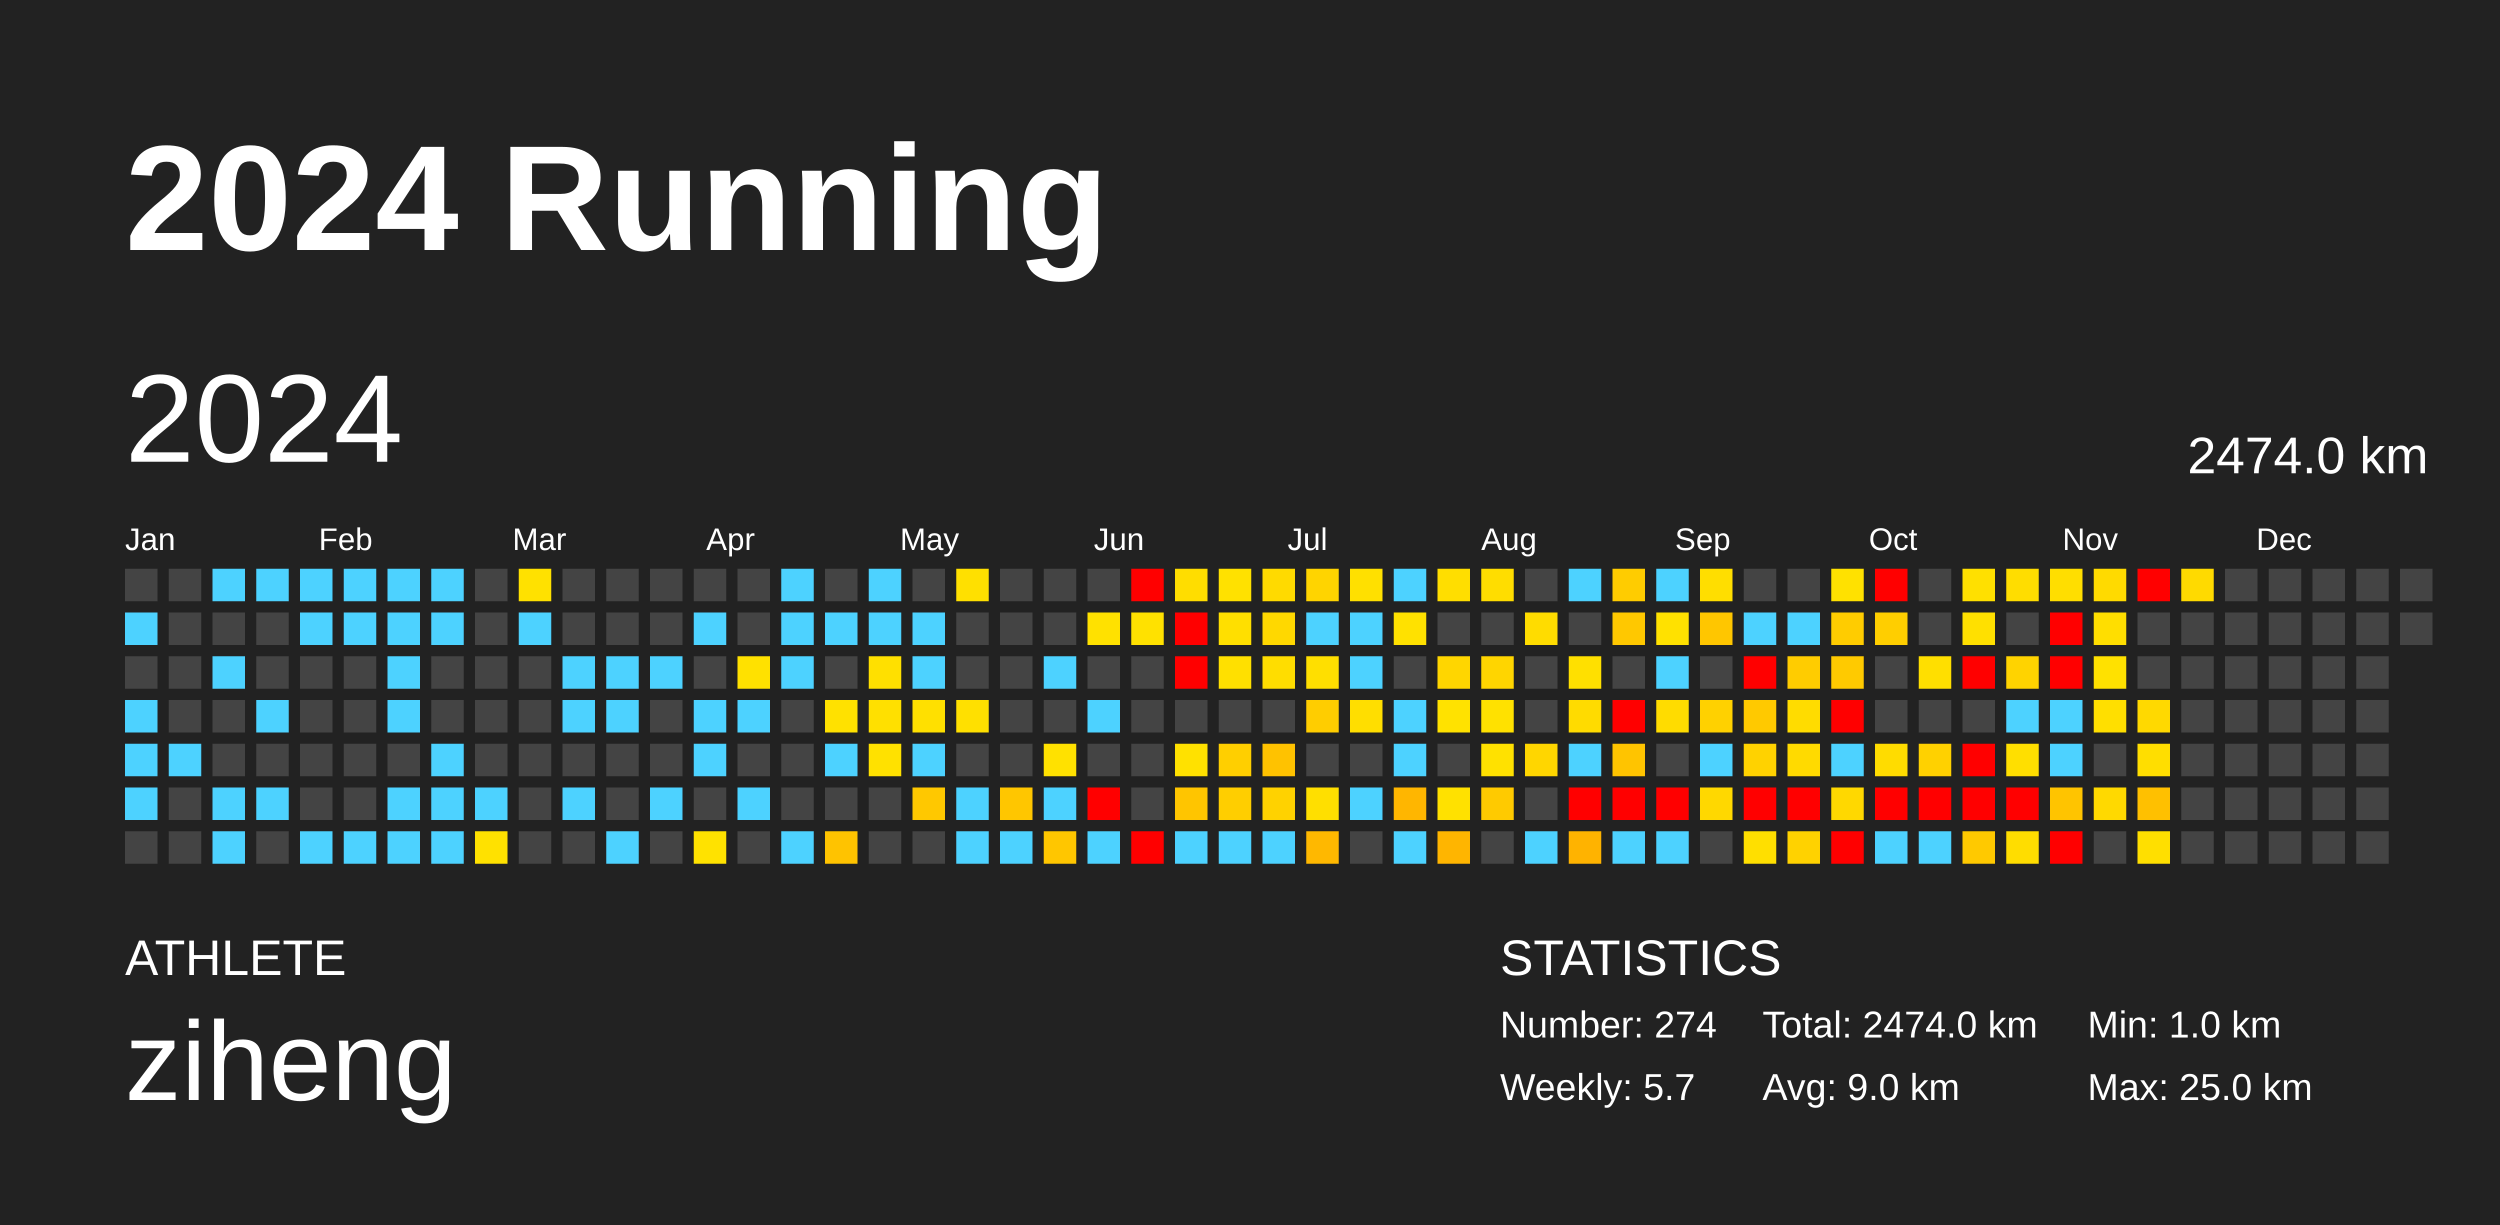
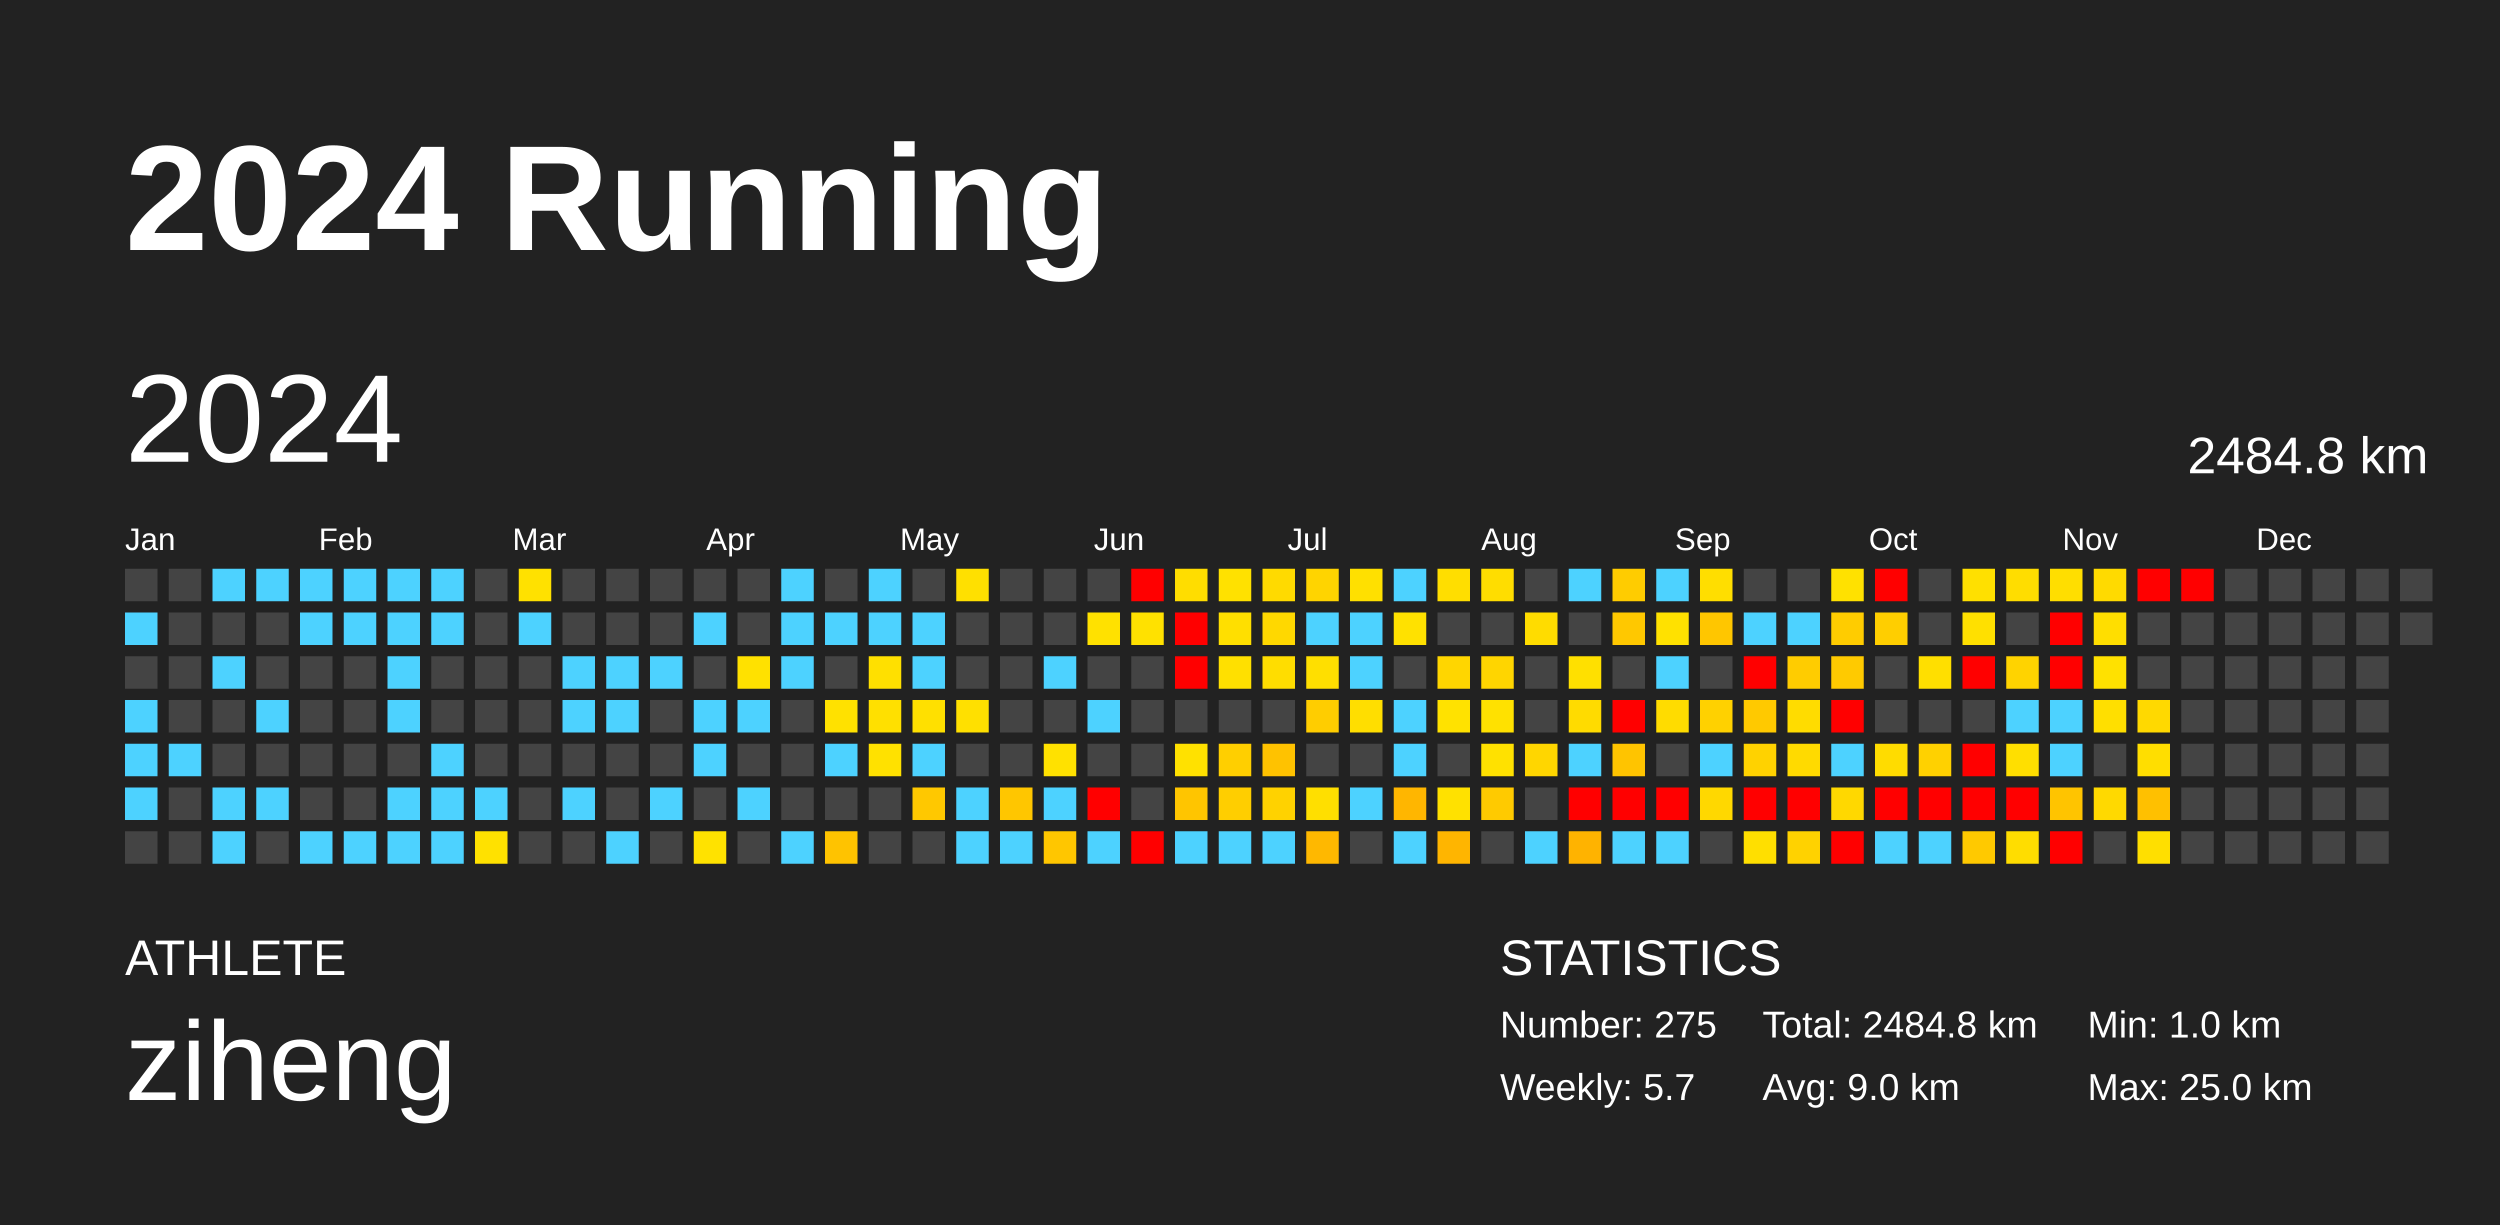
<svg xmlns="http://www.w3.org/2000/svg" baseProfile="full" height="98mm" version="1.1" viewBox="0,0,200,98" width="200mm">
  <defs />
  <rect fill="#222222" height="98" width="200" x="0" y="0" />
  <text fill="#FFFFFF" style="font-size:12px; font-family:Arial; font-weight:bold;" x="10" y="20">2024 Running</text>
  <text fill="#FFFFFF" style="font-size:4px; font-family:Arial" x="10" y="78">ATHLETE</text>
  <text fill="#FFFFFF" style="font-size:9px; font-family:Arial" x="10" y="88">ziheng</text>
  <text fill="#FFFFFF" style="font-size:4px; font-family:Arial" x="120" y="78">STATISTICS</text>
-   <text fill="#FFFFFF" style="font-size:3px; font-family:Arial" x="120" y="83">Number: 274</text>
+   <text fill="#FFFFFF" style="font-size:3px; font-family:Arial" x="120" y="83">Number: 275</text>
  <text fill="#FFFFFF" style="font-size:3px; font-family:Arial" x="120" y="88">Weekly: 5.7</text>
-   <text fill="#FFFFFF" style="font-size:3px; font-family:Arial" x="141" y="83">Total: 2474.0 km</text>
+   <text fill="#FFFFFF" style="font-size:3px; font-family:Arial" x="141" y="83">Total: 2484.8 km</text>
  <text fill="#FFFFFF" style="font-size:3px; font-family:Arial" x="141" y="88">Avg: 9.0 km</text>
  <text fill="#FFFFFF" style="font-size:3px; font-family:Arial" x="167" y="83">Min: 1.0 km</text>
  <text fill="#FFFFFF" style="font-size:3px; font-family:Arial" x="167" y="88">Max: 25.0 km</text>
  <text dominant-baseline="hanging" fill="#FFFFFF" style="font-size:10.0px; font-family:Arial;" x="10" y="30">2024</text>
-   <text dominant-baseline="hanging" fill="#FFFFFF" style="font-size:4.125px; font-family:Arial;" x="175" y="35">2474.0 km</text>
+   <text dominant-baseline="hanging" fill="#FFFFFF" style="font-size:4.125px; font-family:Arial;" x="175" y="35">2484.8 km</text>
  <text fill="#FFFFFF" style="font-size:2.5px; font-family:Arial" x="10.0" y="44">Jan</text>
  <text fill="#FFFFFF" style="font-size:2.5px; font-family:Arial" x="25.5" y="44">Feb</text>
  <text fill="#FFFFFF" style="font-size:2.5px; font-family:Arial" x="41.0" y="44">Mar</text>
  <text fill="#FFFFFF" style="font-size:2.5px; font-family:Arial" x="56.5" y="44">Apr</text>
  <text fill="#FFFFFF" style="font-size:2.5px; font-family:Arial" x="72.0" y="44">May</text>
  <text fill="#FFFFFF" style="font-size:2.5px; font-family:Arial" x="87.5" y="44">Jun</text>
  <text fill="#FFFFFF" style="font-size:2.5px; font-family:Arial" x="103.0" y="44">Jul</text>
  <text fill="#FFFFFF" style="font-size:2.5px; font-family:Arial" x="118.5" y="44">Aug</text>
  <text fill="#FFFFFF" style="font-size:2.5px; font-family:Arial" x="134.0" y="44">Sep</text>
  <text fill="#FFFFFF" style="font-size:2.5px; font-family:Arial" x="149.5" y="44">Oct</text>
  <text fill="#FFFFFF" style="font-size:2.5px; font-family:Arial" x="165.0" y="44">Nov</text>
  <text fill="#FFFFFF" style="font-size:2.5px; font-family:Arial" x="180.5" y="44">Dec</text>
  <rect fill="#444444" height="2.6" width="2.6" x="10.0" y="45.5" />
  <rect fill="#4dd2ff" height="2.6" width="2.6" x="10.0" y="49.0" />
  <rect fill="#444444" height="2.6" width="2.6" x="10.0" y="52.5" />
  <rect fill="#4dd2ff" height="2.6" width="2.6" x="10.0" y="56.0" />
  <rect fill="#4dd2ff" height="2.6" width="2.6" x="10.0" y="59.5" />
  <rect fill="#4dd2ff" height="2.6" width="2.6" x="10.0" y="63.0" />
  <rect fill="#444444" height="2.6" width="2.6" x="10.0" y="66.5" />
  <rect fill="#444444" height="2.6" width="2.6" x="13.5" y="45.5" />
  <rect fill="#444444" height="2.6" width="2.6" x="13.5" y="49.0" />
  <rect fill="#444444" height="2.6" width="2.6" x="13.5" y="52.5" />
  <rect fill="#444444" height="2.6" width="2.6" x="13.5" y="56.0" />
  <rect fill="#4dd2ff" height="2.6" width="2.6" x="13.5" y="59.5" />
  <rect fill="#444444" height="2.6" width="2.6" x="13.5" y="63.0" />
  <rect fill="#444444" height="2.6" width="2.6" x="13.5" y="66.5" />
  <rect fill="#4dd2ff" height="2.6" width="2.6" x="17.0" y="45.5" />
  <rect fill="#444444" height="2.6" width="2.6" x="17.0" y="49.0" />
  <rect fill="#4dd2ff" height="2.6" width="2.6" x="17.0" y="52.5" />
  <rect fill="#444444" height="2.6" width="2.6" x="17.0" y="56.0" />
  <rect fill="#444444" height="2.6" width="2.6" x="17.0" y="59.5" />
  <rect fill="#4dd2ff" height="2.6" width="2.6" x="17.0" y="63.0" />
  <rect fill="#4dd2ff" height="2.6" width="2.6" x="17.0" y="66.5" />
  <rect fill="#4dd2ff" height="2.6" width="2.6" x="20.5" y="45.5" />
  <rect fill="#444444" height="2.6" width="2.6" x="20.5" y="49.0" />
  <rect fill="#444444" height="2.6" width="2.6" x="20.5" y="52.5" />
  <rect fill="#4dd2ff" height="2.6" width="2.6" x="20.5" y="56.0" />
  <rect fill="#444444" height="2.6" width="2.6" x="20.5" y="59.5" />
  <rect fill="#4dd2ff" height="2.6" width="2.6" x="20.5" y="63.0" />
  <rect fill="#444444" height="2.6" width="2.6" x="20.5" y="66.5" />
  <rect fill="#4dd2ff" height="2.6" width="2.6" x="24.0" y="45.5" />
  <rect fill="#4dd2ff" height="2.6" width="2.6" x="24.0" y="49.0" />
  <rect fill="#444444" height="2.6" width="2.6" x="24.0" y="52.5" />
  <rect fill="#444444" height="2.6" width="2.6" x="24.0" y="56.0" />
  <rect fill="#444444" height="2.6" width="2.6" x="24.0" y="59.5" />
  <rect fill="#444444" height="2.6" width="2.6" x="24.0" y="63.0" />
  <rect fill="#4dd2ff" height="2.6" width="2.6" x="24.0" y="66.5" />
  <rect fill="#4dd2ff" height="2.6" width="2.6" x="27.5" y="45.5" />
  <rect fill="#4dd2ff" height="2.6" width="2.6" x="27.5" y="49.0" />
  <rect fill="#444444" height="2.6" width="2.6" x="27.5" y="52.5" />
  <rect fill="#444444" height="2.6" width="2.6" x="27.5" y="56.0" />
  <rect fill="#444444" height="2.6" width="2.6" x="27.5" y="59.5" />
  <rect fill="#444444" height="2.6" width="2.6" x="27.5" y="63.0" />
  <rect fill="#4dd2ff" height="2.6" width="2.6" x="27.5" y="66.5" />
  <rect fill="#4dd2ff" height="2.6" width="2.6" x="31.0" y="45.5" />
  <rect fill="#4dd2ff" height="2.6" width="2.6" x="31.0" y="49.0" />
  <rect fill="#4dd2ff" height="2.6" width="2.6" x="31.0" y="52.5" />
  <rect fill="#4dd2ff" height="2.6" width="2.6" x="31.0" y="56.0" />
  <rect fill="#444444" height="2.6" width="2.6" x="31.0" y="59.5" />
  <rect fill="#4dd2ff" height="2.6" width="2.6" x="31.0" y="63.0" />
  <rect fill="#4dd2ff" height="2.6" width="2.6" x="31.0" y="66.5" />
  <rect fill="#4dd2ff" height="2.6" width="2.6" x="34.5" y="45.5" />
  <rect fill="#4dd2ff" height="2.6" width="2.6" x="34.5" y="49.0" />
  <rect fill="#444444" height="2.6" width="2.6" x="34.5" y="52.5" />
  <rect fill="#444444" height="2.6" width="2.6" x="34.5" y="56.0" />
  <rect fill="#4dd2ff" height="2.6" width="2.6" x="34.5" y="59.5" />
  <rect fill="#4dd2ff" height="2.6" width="2.6" x="34.5" y="63.0" />
  <rect fill="#4dd2ff" height="2.6" width="2.6" x="34.5" y="66.5" />
  <rect fill="#444444" height="2.6" width="2.6" x="38.0" y="45.5" />
  <rect fill="#444444" height="2.6" width="2.6" x="38.0" y="49.0" />
  <rect fill="#444444" height="2.6" width="2.6" x="38.0" y="52.5" />
  <rect fill="#444444" height="2.6" width="2.6" x="38.0" y="56.0" />
  <rect fill="#444444" height="2.6" width="2.6" x="38.0" y="59.5" />
  <rect fill="#4dd2ff" height="2.6" width="2.6" x="38.0" y="63.0" />
  <rect fill="#ffe100" height="2.6" width="2.6" x="38.0" y="66.5" />
  <rect fill="#ffe100" height="2.6" width="2.6" x="41.5" y="45.5" />
  <rect fill="#4dd2ff" height="2.6" width="2.6" x="41.5" y="49.0" />
  <rect fill="#444444" height="2.6" width="2.6" x="41.5" y="52.5" />
  <rect fill="#444444" height="2.6" width="2.6" x="41.5" y="56.0" />
  <rect fill="#444444" height="2.6" width="2.6" x="41.5" y="59.5" />
  <rect fill="#444444" height="2.6" width="2.6" x="41.5" y="63.0" />
  <rect fill="#444444" height="2.6" width="2.6" x="41.5" y="66.5" />
  <rect fill="#444444" height="2.6" width="2.6" x="45.0" y="45.5" />
  <rect fill="#444444" height="2.6" width="2.6" x="45.0" y="49.0" />
  <rect fill="#4dd2ff" height="2.6" width="2.6" x="45.0" y="52.5" />
  <rect fill="#4dd2ff" height="2.6" width="2.6" x="45.0" y="56.0" />
  <rect fill="#444444" height="2.6" width="2.6" x="45.0" y="59.5" />
  <rect fill="#4dd2ff" height="2.6" width="2.6" x="45.0" y="63.0" />
  <rect fill="#444444" height="2.6" width="2.6" x="45.0" y="66.5" />
  <rect fill="#444444" height="2.6" width="2.6" x="48.5" y="45.5" />
  <rect fill="#444444" height="2.6" width="2.6" x="48.5" y="49.0" />
  <rect fill="#4dd2ff" height="2.6" width="2.6" x="48.5" y="52.5" />
  <rect fill="#4dd2ff" height="2.6" width="2.6" x="48.5" y="56.0" />
  <rect fill="#444444" height="2.6" width="2.6" x="48.5" y="59.5" />
  <rect fill="#444444" height="2.6" width="2.6" x="48.5" y="63.0" />
  <rect fill="#4dd2ff" height="2.6" width="2.6" x="48.5" y="66.5" />
  <rect fill="#444444" height="2.6" width="2.6" x="52.0" y="45.5" />
  <rect fill="#444444" height="2.6" width="2.6" x="52.0" y="49.0" />
  <rect fill="#4dd2ff" height="2.6" width="2.6" x="52.0" y="52.5" />
  <rect fill="#444444" height="2.6" width="2.6" x="52.0" y="56.0" />
  <rect fill="#444444" height="2.6" width="2.6" x="52.0" y="59.5" />
  <rect fill="#4dd2ff" height="2.6" width="2.6" x="52.0" y="63.0" />
  <rect fill="#444444" height="2.6" width="2.6" x="52.0" y="66.5" />
  <rect fill="#444444" height="2.6" width="2.6" x="55.5" y="45.5" />
  <rect fill="#4dd2ff" height="2.6" width="2.6" x="55.5" y="49.0" />
  <rect fill="#444444" height="2.6" width="2.6" x="55.5" y="52.5" />
  <rect fill="#4dd2ff" height="2.6" width="2.6" x="55.5" y="56.0" />
  <rect fill="#4dd2ff" height="2.6" width="2.6" x="55.5" y="59.5" />
  <rect fill="#444444" height="2.6" width="2.6" x="55.5" y="63.0" />
  <rect fill="#ffe200" height="2.6" width="2.6" x="55.5" y="66.5" />
  <rect fill="#444444" height="2.6" width="2.6" x="59.0" y="45.5" />
  <rect fill="#444444" height="2.6" width="2.6" x="59.0" y="49.0" />
  <rect fill="#ffe100" height="2.6" width="2.6" x="59.0" y="52.5" />
  <rect fill="#4dd2ff" height="2.6" width="2.6" x="59.0" y="56.0" />
  <rect fill="#444444" height="2.6" width="2.6" x="59.0" y="59.5" />
  <rect fill="#4dd2ff" height="2.6" width="2.6" x="59.0" y="63.0" />
  <rect fill="#444444" height="2.6" width="2.6" x="59.0" y="66.5" />
  <rect fill="#4dd2ff" height="2.6" width="2.6" x="62.5" y="45.5" />
  <rect fill="#4dd2ff" height="2.6" width="2.6" x="62.5" y="49.0" />
  <rect fill="#4dd2ff" height="2.6" width="2.6" x="62.5" y="52.5" />
  <rect fill="#444444" height="2.6" width="2.6" x="62.5" y="56.0" />
  <rect fill="#444444" height="2.6" width="2.6" x="62.5" y="59.5" />
  <rect fill="#444444" height="2.6" width="2.6" x="62.5" y="63.0" />
  <rect fill="#4dd2ff" height="2.6" width="2.6" x="62.5" y="66.5" />
  <rect fill="#444444" height="2.6" width="2.6" x="66.0" y="45.5" />
  <rect fill="#4dd2ff" height="2.6" width="2.6" x="66.0" y="49.0" />
  <rect fill="#444444" height="2.6" width="2.6" x="66.0" y="52.5" />
  <rect fill="#ffe100" height="2.6" width="2.6" x="66.0" y="56.0" />
  <rect fill="#4dd2ff" height="2.6" width="2.6" x="66.0" y="59.5" />
  <rect fill="#444444" height="2.6" width="2.6" x="66.0" y="63.0" />
  <rect fill="#ffc300" height="2.6" width="2.6" x="66.0" y="66.5" />
  <rect fill="#4dd2ff" height="2.6" width="2.6" x="69.5" y="45.5" />
  <rect fill="#4dd2ff" height="2.6" width="2.6" x="69.5" y="49.0" />
  <rect fill="#ffe000" height="2.6" width="2.6" x="69.5" y="52.5" />
  <rect fill="#ffe000" height="2.6" width="2.6" x="69.5" y="56.0" />
  <rect fill="#ffe100" height="2.6" width="2.6" x="69.5" y="59.5" />
  <rect fill="#444444" height="2.6" width="2.6" x="69.5" y="63.0" />
  <rect fill="#444444" height="2.6" width="2.6" x="69.5" y="66.5" />
  <rect fill="#444444" height="2.6" width="2.6" x="73.0" y="45.5" />
  <rect fill="#4dd2ff" height="2.6" width="2.6" x="73.0" y="49.0" />
  <rect fill="#4dd2ff" height="2.6" width="2.6" x="73.0" y="52.5" />
  <rect fill="#ffe000" height="2.6" width="2.6" x="73.0" y="56.0" />
  <rect fill="#4dd2ff" height="2.6" width="2.6" x="73.0" y="59.5" />
  <rect fill="#ffc800" height="2.6" width="2.6" x="73.0" y="63.0" />
  <rect fill="#444444" height="2.6" width="2.6" x="73.0" y="66.5" />
  <rect fill="#ffe000" height="2.6" width="2.6" x="76.5" y="45.5" />
  <rect fill="#444444" height="2.6" width="2.6" x="76.5" y="49.0" />
  <rect fill="#444444" height="2.6" width="2.6" x="76.5" y="52.5" />
  <rect fill="#ffe000" height="2.6" width="2.6" x="76.5" y="56.0" />
  <rect fill="#444444" height="2.6" width="2.6" x="76.5" y="59.5" />
  <rect fill="#4dd2ff" height="2.6" width="2.6" x="76.5" y="63.0" />
  <rect fill="#4dd2ff" height="2.6" width="2.6" x="76.5" y="66.5" />
  <rect fill="#444444" height="2.6" width="2.6" x="80.0" y="45.5" />
  <rect fill="#444444" height="2.6" width="2.6" x="80.0" y="49.0" />
  <rect fill="#444444" height="2.6" width="2.6" x="80.0" y="52.5" />
  <rect fill="#444444" height="2.6" width="2.6" x="80.0" y="56.0" />
  <rect fill="#444444" height="2.6" width="2.6" x="80.0" y="59.5" />
  <rect fill="#ffc600" height="2.6" width="2.6" x="80.0" y="63.0" />
  <rect fill="#4dd2ff" height="2.6" width="2.6" x="80.0" y="66.5" />
  <rect fill="#444444" height="2.6" width="2.6" x="83.5" y="45.5" />
  <rect fill="#444444" height="2.6" width="2.6" x="83.5" y="49.0" />
  <rect fill="#4dd2ff" height="2.6" width="2.6" x="83.5" y="52.5" />
  <rect fill="#444444" height="2.6" width="2.6" x="83.5" y="56.0" />
  <rect fill="#ffe100" height="2.6" width="2.6" x="83.5" y="59.5" />
  <rect fill="#4dd2ff" height="2.6" width="2.6" x="83.5" y="63.0" />
  <rect fill="#ffc600" height="2.6" width="2.6" x="83.5" y="66.5" />
  <rect fill="#444444" height="2.6" width="2.6" x="87.0" y="45.5" />
  <rect fill="#ffe100" height="2.6" width="2.6" x="87.0" y="49.0" />
  <rect fill="#444444" height="2.6" width="2.6" x="87.0" y="52.5" />
  <rect fill="#4dd2ff" height="2.6" width="2.6" x="87.0" y="56.0" />
  <rect fill="#444444" height="2.6" width="2.6" x="87.0" y="59.5" />
  <rect fill="red" height="2.6" width="2.6" x="87.0" y="63.0" />
  <rect fill="#4dd2ff" height="2.6" width="2.6" x="87.0" y="66.5" />
  <rect fill="red" height="2.6" width="2.6" x="90.5" y="45.5" />
  <rect fill="#ffe100" height="2.6" width="2.6" x="90.5" y="49.0" />
  <rect fill="#444444" height="2.6" width="2.6" x="90.5" y="52.5" />
  <rect fill="#444444" height="2.6" width="2.6" x="90.5" y="56.0" />
  <rect fill="#444444" height="2.6" width="2.6" x="90.5" y="59.5" />
  <rect fill="#444444" height="2.6" width="2.6" x="90.5" y="63.0" />
  <rect fill="red" height="2.6" width="2.6" x="90.5" y="66.5" />
  <rect fill="#ffdd00" height="2.6" width="2.6" x="94.0" y="45.5" />
  <rect fill="red" height="2.6" width="2.6" x="94.0" y="49.0" />
  <rect fill="red" height="2.6" width="2.6" x="94.0" y="52.5" />
  <rect fill="#444444" height="2.6" width="2.6" x="94.0" y="56.0" />
  <rect fill="#ffe100" height="2.6" width="2.6" x="94.0" y="59.5" />
  <rect fill="#ffc500" height="2.6" width="2.6" x="94.0" y="63.0" />
  <rect fill="#4dd2ff" height="2.6" width="2.6" x="94.0" y="66.5" />
  <rect fill="#ffe100" height="2.6" width="2.6" x="97.5" y="45.5" />
  <rect fill="#ffdf00" height="2.6" width="2.6" x="97.5" y="49.0" />
  <rect fill="#ffe000" height="2.6" width="2.6" x="97.5" y="52.5" />
  <rect fill="#444444" height="2.6" width="2.6" x="97.5" y="56.0" />
  <rect fill="#ffcf00" height="2.6" width="2.6" x="97.5" y="59.5" />
  <rect fill="#ffce00" height="2.6" width="2.6" x="97.5" y="63.0" />
  <rect fill="#4dd2ff" height="2.6" width="2.6" x="97.5" y="66.5" />
  <rect fill="#ffda00" height="2.6" width="2.6" x="101.0" y="45.5" />
  <rect fill="#ffd800" height="2.6" width="2.6" x="101.0" y="49.0" />
  <rect fill="#ffdd00" height="2.6" width="2.6" x="101.0" y="52.5" />
  <rect fill="#444444" height="2.6" width="2.6" x="101.0" y="56.0" />
  <rect fill="#ffc200" height="2.6" width="2.6" x="101.0" y="59.5" />
  <rect fill="#ffd200" height="2.6" width="2.6" x="101.0" y="63.0" />
  <rect fill="#4dd2ff" height="2.6" width="2.6" x="101.0" y="66.5" />
  <rect fill="#ffd400" height="2.6" width="2.6" x="104.5" y="45.5" />
  <rect fill="#4dd2ff" height="2.6" width="2.6" x="104.5" y="49.0" />
  <rect fill="#ffdf00" height="2.6" width="2.6" x="104.5" y="52.5" />
  <rect fill="#ffcd00" height="2.6" width="2.6" x="104.5" y="56.0" />
  <rect fill="#444444" height="2.6" width="2.6" x="104.5" y="59.5" />
  <rect fill="#ffdf00" height="2.6" width="2.6" x="104.5" y="63.0" />
  <rect fill="#ffb800" height="2.6" width="2.6" x="104.5" y="66.5" />
  <rect fill="#ffe000" height="2.6" width="2.6" x="108.0" y="45.5" />
  <rect fill="#4dd2ff" height="2.6" width="2.6" x="108.0" y="49.0" />
  <rect fill="#4dd2ff" height="2.6" width="2.6" x="108.0" y="52.5" />
  <rect fill="#ffde00" height="2.6" width="2.6" x="108.0" y="56.0" />
  <rect fill="#444444" height="2.6" width="2.6" x="108.0" y="59.5" />
  <rect fill="#4dd2ff" height="2.6" width="2.6" x="108.0" y="63.0" />
  <rect fill="#444444" height="2.6" width="2.6" x="108.0" y="66.5" />
  <rect fill="#4dd2ff" height="2.6" width="2.6" x="111.5" y="45.5" />
  <rect fill="#ffe100" height="2.6" width="2.6" x="111.5" y="49.0" />
  <rect fill="#444444" height="2.6" width="2.6" x="111.5" y="52.5" />
  <rect fill="#4dd2ff" height="2.6" width="2.6" x="111.5" y="56.0" />
  <rect fill="#4dd2ff" height="2.6" width="2.6" x="111.5" y="59.5" />
  <rect fill="#ffb600" height="2.6" width="2.6" x="111.5" y="63.0" />
  <rect fill="#4dd2ff" height="2.6" width="2.6" x="111.5" y="66.5" />
  <rect fill="#ffde00" height="2.6" width="2.6" x="115.0" y="45.5" />
  <rect fill="#444444" height="2.6" width="2.6" x="115.0" y="49.0" />
  <rect fill="#ffd600" height="2.6" width="2.6" x="115.0" y="52.5" />
  <rect fill="#ffe200" height="2.6" width="2.6" x="115.0" y="56.0" />
  <rect fill="#444444" height="2.6" width="2.6" x="115.0" y="59.5" />
  <rect fill="#ffe100" height="2.6" width="2.6" x="115.0" y="63.0" />
  <rect fill="#ffb500" height="2.6" width="2.6" x="115.0" y="66.5" />
  <rect fill="#ffdd00" height="2.6" width="2.6" x="118.5" y="45.5" />
  <rect fill="#444444" height="2.6" width="2.6" x="118.5" y="49.0" />
  <rect fill="#ffd500" height="2.6" width="2.6" x="118.5" y="52.5" />
  <rect fill="#ffe100" height="2.6" width="2.6" x="118.5" y="56.0" />
  <rect fill="#ffe100" height="2.6" width="2.6" x="118.5" y="59.5" />
  <rect fill="#ffca00" height="2.6" width="2.6" x="118.5" y="63.0" />
  <rect fill="#444444" height="2.6" width="2.6" x="118.5" y="66.5" />
  <rect fill="#444444" height="2.6" width="2.6" x="122.0" y="45.5" />
  <rect fill="#ffdc00" height="2.6" width="2.6" x="122.0" y="49.0" />
  <rect fill="#444444" height="2.6" width="2.6" x="122.0" y="52.5" />
  <rect fill="#444444" height="2.6" width="2.6" x="122.0" y="56.0" />
  <rect fill="#ffd600" height="2.6" width="2.6" x="122.0" y="59.5" />
  <rect fill="#444444" height="2.6" width="2.6" x="122.0" y="63.0" />
  <rect fill="#4dd2ff" height="2.6" width="2.6" x="122.0" y="66.5" />
  <rect fill="#4dd2ff" height="2.6" width="2.6" x="125.5" y="45.5" />
  <rect fill="#444444" height="2.6" width="2.6" x="125.5" y="49.0" />
  <rect fill="#ffe000" height="2.6" width="2.6" x="125.5" y="52.5" />
  <rect fill="#ffdb00" height="2.6" width="2.6" x="125.5" y="56.0" />
  <rect fill="#4dd2ff" height="2.6" width="2.6" x="125.5" y="59.5" />
  <rect fill="red" height="2.6" width="2.6" x="125.5" y="63.0" />
  <rect fill="#ffb300" height="2.6" width="2.6" x="125.5" y="66.5" />
  <rect fill="#ffcc00" height="2.6" width="2.6" x="129.0" y="45.5" />
  <rect fill="#ffc800" height="2.6" width="2.6" x="129.0" y="49.0" />
  <rect fill="#444444" height="2.6" width="2.6" x="129.0" y="52.5" />
  <rect fill="red" height="2.6" width="2.6" x="129.0" y="56.0" />
  <rect fill="#ffc400" height="2.6" width="2.6" x="129.0" y="59.5" />
  <rect fill="red" height="2.6" width="2.6" x="129.0" y="63.0" />
  <rect fill="#4dd2ff" height="2.6" width="2.6" x="129.0" y="66.5" />
  <rect fill="#4dd2ff" height="2.6" width="2.6" x="132.5" y="45.5" />
  <rect fill="#ffe100" height="2.6" width="2.6" x="132.5" y="49.0" />
  <rect fill="#4dd2ff" height="2.6" width="2.6" x="132.5" y="52.5" />
  <rect fill="#ffdc00" height="2.6" width="2.6" x="132.5" y="56.0" />
  <rect fill="#444444" height="2.6" width="2.6" x="132.5" y="59.5" />
  <rect fill="red" height="2.6" width="2.6" x="132.5" y="63.0" />
  <rect fill="#4dd2ff" height="2.6" width="2.6" x="132.5" y="66.5" />
  <rect fill="#ffde00" height="2.6" width="2.6" x="136.0" y="45.5" />
  <rect fill="#ffc600" height="2.6" width="2.6" x="136.0" y="49.0" />
  <rect fill="#444444" height="2.6" width="2.6" x="136.0" y="52.5" />
  <rect fill="#ffd100" height="2.6" width="2.6" x="136.0" y="56.0" />
  <rect fill="#4dd2ff" height="2.6" width="2.6" x="136.0" y="59.5" />
  <rect fill="#ffd800" height="2.6" width="2.6" x="136.0" y="63.0" />
  <rect fill="#444444" height="2.6" width="2.6" x="136.0" y="66.5" />
  <rect fill="#444444" height="2.6" width="2.6" x="139.5" y="45.5" />
  <rect fill="#4dd2ff" height="2.6" width="2.6" x="139.5" y="49.0" />
  <rect fill="red" height="2.6" width="2.6" x="139.5" y="52.5" />
  <rect fill="#ffc900" height="2.6" width="2.6" x="139.5" y="56.0" />
  <rect fill="#ffd200" height="2.6" width="2.6" x="139.5" y="59.5" />
  <rect fill="red" height="2.6" width="2.6" x="139.5" y="63.0" />
  <rect fill="#ffdf00" height="2.6" width="2.6" x="139.5" y="66.5" />
  <rect fill="#444444" height="2.6" width="2.6" x="143.0" y="45.5" />
  <rect fill="#4dd2ff" height="2.6" width="2.6" x="143.0" y="49.0" />
  <rect fill="#ffcc00" height="2.6" width="2.6" x="143.0" y="52.5" />
  <rect fill="#ffdc00" height="2.6" width="2.6" x="143.0" y="56.0" />
  <rect fill="#ffda00" height="2.6" width="2.6" x="143.0" y="59.5" />
  <rect fill="red" height="2.6" width="2.6" x="143.0" y="63.0" />
  <rect fill="#ffd200" height="2.6" width="2.6" x="143.0" y="66.5" />
  <rect fill="#ffe100" height="2.6" width="2.6" x="146.5" y="45.5" />
  <rect fill="#ffcc00" height="2.6" width="2.6" x="146.5" y="49.0" />
  <rect fill="#ffca00" height="2.6" width="2.6" x="146.5" y="52.5" />
  <rect fill="red" height="2.6" width="2.6" x="146.5" y="56.0" />
  <rect fill="#4dd2ff" height="2.6" width="2.6" x="146.5" y="59.5" />
  <rect fill="#ffd800" height="2.6" width="2.6" x="146.5" y="63.0" />
  <rect fill="red" height="2.6" width="2.6" x="146.5" y="66.5" />
  <rect fill="red" height="2.6" width="2.6" x="150.0" y="45.5" />
  <rect fill="#ffce00" height="2.6" width="2.6" x="150.0" y="49.0" />
  <rect fill="#444444" height="2.6" width="2.6" x="150.0" y="52.5" />
  <rect fill="#444444" height="2.6" width="2.6" x="150.0" y="56.0" />
  <rect fill="#ffdc00" height="2.6" width="2.6" x="150.0" y="59.5" />
  <rect fill="red" height="2.6" width="2.6" x="150.0" y="63.0" />
  <rect fill="#4dd2ff" height="2.6" width="2.6" x="150.0" y="66.5" />
  <rect fill="#444444" height="2.6" width="2.6" x="153.5" y="45.5" />
  <rect fill="#444444" height="2.6" width="2.6" x="153.5" y="49.0" />
  <rect fill="#ffdf00" height="2.6" width="2.6" x="153.5" y="52.5" />
  <rect fill="#444444" height="2.6" width="2.6" x="153.5" y="56.0" />
  <rect fill="#ffd100" height="2.6" width="2.6" x="153.5" y="59.5" />
  <rect fill="red" height="2.6" width="2.6" x="153.5" y="63.0" />
  <rect fill="#4dd2ff" height="2.6" width="2.6" x="153.5" y="66.5" />
  <rect fill="#ffe000" height="2.6" width="2.6" x="157.0" y="45.5" />
  <rect fill="#ffe000" height="2.6" width="2.6" x="157.0" y="49.0" />
  <rect fill="red" height="2.6" width="2.6" x="157.0" y="52.5" />
  <rect fill="#444444" height="2.6" width="2.6" x="157.0" y="56.0" />
  <rect fill="red" height="2.6" width="2.6" x="157.0" y="59.5" />
  <rect fill="red" height="2.6" width="2.6" x="157.0" y="63.0" />
  <rect fill="#ffc900" height="2.6" width="2.6" x="157.0" y="66.5" />
  <rect fill="#ffdd00" height="2.6" width="2.6" x="160.5" y="45.5" />
  <rect fill="#444444" height="2.6" width="2.6" x="160.5" y="49.0" />
  <rect fill="#ffd300" height="2.6" width="2.6" x="160.5" y="52.5" />
  <rect fill="#4dd2ff" height="2.6" width="2.6" x="160.5" y="56.0" />
  <rect fill="#ffdf00" height="2.6" width="2.6" x="160.5" y="59.5" />
  <rect fill="red" height="2.6" width="2.6" x="160.5" y="63.0" />
  <rect fill="#ffdd00" height="2.6" width="2.6" x="160.5" y="66.5" />
  <rect fill="#ffde00" height="2.6" width="2.6" x="164.0" y="45.5" />
  <rect fill="red" height="2.6" width="2.6" x="164.0" y="49.0" />
  <rect fill="red" height="2.6" width="2.6" x="164.0" y="52.5" />
  <rect fill="#4dd2ff" height="2.6" width="2.6" x="164.0" y="56.0" />
  <rect fill="#4dd2ff" height="2.6" width="2.6" x="164.0" y="59.5" />
  <rect fill="#ffc400" height="2.6" width="2.6" x="164.0" y="63.0" />
  <rect fill="red" height="2.6" width="2.6" x="164.0" y="66.5" />
  <rect fill="#ffda00" height="2.6" width="2.6" x="167.5" y="45.5" />
  <rect fill="#ffde00" height="2.6" width="2.6" x="167.5" y="49.0" />
  <rect fill="#ffe100" height="2.6" width="2.6" x="167.5" y="52.5" />
  <rect fill="#ffdf00" height="2.6" width="2.6" x="167.5" y="56.0" />
  <rect fill="#444444" height="2.6" width="2.6" x="167.5" y="59.5" />
  <rect fill="#ffd900" height="2.6" width="2.6" x="167.5" y="63.0" />
  <rect fill="#444444" height="2.6" width="2.6" x="167.5" y="66.5" />
  <rect fill="red" height="2.6" width="2.6" x="171.0" y="45.5" />
  <rect fill="#444444" height="2.6" width="2.6" x="171.0" y="49.0" />
  <rect fill="#444444" height="2.6" width="2.6" x="171.0" y="52.5" />
  <rect fill="#ffd900" height="2.6" width="2.6" x="171.0" y="56.0" />
  <rect fill="#ffde00" height="2.6" width="2.6" x="171.0" y="59.5" />
  <rect fill="#ffc000" height="2.6" width="2.6" x="171.0" y="63.0" />
  <rect fill="#ffdf00" height="2.6" width="2.6" x="171.0" y="66.5" />
-   <rect fill="#ffda00" height="2.6" width="2.6" x="174.5" y="45.5" />
+   <rect fill="red" height="2.6" width="2.6" x="174.5" y="45.5" />
  <rect fill="#444444" height="2.6" width="2.6" x="174.5" y="49.0" />
  <rect fill="#444444" height="2.6" width="2.6" x="174.5" y="52.5" />
  <rect fill="#444444" height="2.6" width="2.6" x="174.5" y="56.0" />
  <rect fill="#444444" height="2.6" width="2.6" x="174.5" y="59.5" />
  <rect fill="#444444" height="2.6" width="2.6" x="174.5" y="63.0" />
  <rect fill="#444444" height="2.6" width="2.6" x="174.5" y="66.5" />
  <rect fill="#444444" height="2.6" width="2.6" x="178.0" y="45.5" />
  <rect fill="#444444" height="2.6" width="2.6" x="178.0" y="49.0" />
  <rect fill="#444444" height="2.6" width="2.6" x="178.0" y="52.5" />
  <rect fill="#444444" height="2.6" width="2.6" x="178.0" y="56.0" />
  <rect fill="#444444" height="2.6" width="2.6" x="178.0" y="59.5" />
  <rect fill="#444444" height="2.6" width="2.6" x="178.0" y="63.0" />
  <rect fill="#444444" height="2.6" width="2.6" x="178.0" y="66.5" />
  <rect fill="#444444" height="2.6" width="2.6" x="181.5" y="45.5" />
  <rect fill="#444444" height="2.6" width="2.6" x="181.5" y="49.0" />
  <rect fill="#444444" height="2.6" width="2.6" x="181.5" y="52.5" />
  <rect fill="#444444" height="2.6" width="2.6" x="181.5" y="56.0" />
  <rect fill="#444444" height="2.6" width="2.6" x="181.5" y="59.5" />
  <rect fill="#444444" height="2.6" width="2.6" x="181.5" y="63.0" />
  <rect fill="#444444" height="2.6" width="2.6" x="181.5" y="66.5" />
  <rect fill="#444444" height="2.6" width="2.6" x="185.0" y="45.5" />
  <rect fill="#444444" height="2.6" width="2.6" x="185.0" y="49.0" />
  <rect fill="#444444" height="2.6" width="2.6" x="185.0" y="52.5" />
  <rect fill="#444444" height="2.6" width="2.6" x="185.0" y="56.0" />
  <rect fill="#444444" height="2.6" width="2.6" x="185.0" y="59.5" />
  <rect fill="#444444" height="2.6" width="2.6" x="185.0" y="63.0" />
  <rect fill="#444444" height="2.6" width="2.6" x="185.0" y="66.5" />
  <rect fill="#444444" height="2.6" width="2.6" x="188.5" y="45.5" />
  <rect fill="#444444" height="2.6" width="2.6" x="188.5" y="49.0" />
  <rect fill="#444444" height="2.6" width="2.6" x="188.5" y="52.5" />
  <rect fill="#444444" height="2.6" width="2.6" x="188.5" y="56.0" />
  <rect fill="#444444" height="2.6" width="2.6" x="188.5" y="59.5" />
  <rect fill="#444444" height="2.6" width="2.6" x="188.5" y="63.0" />
  <rect fill="#444444" height="2.6" width="2.6" x="188.5" y="66.5" />
  <rect fill="#444444" height="2.6" width="2.6" x="192.0" y="45.5" />
  <rect fill="#444444" height="2.6" width="2.6" x="192.0" y="49.0" />
</svg>
